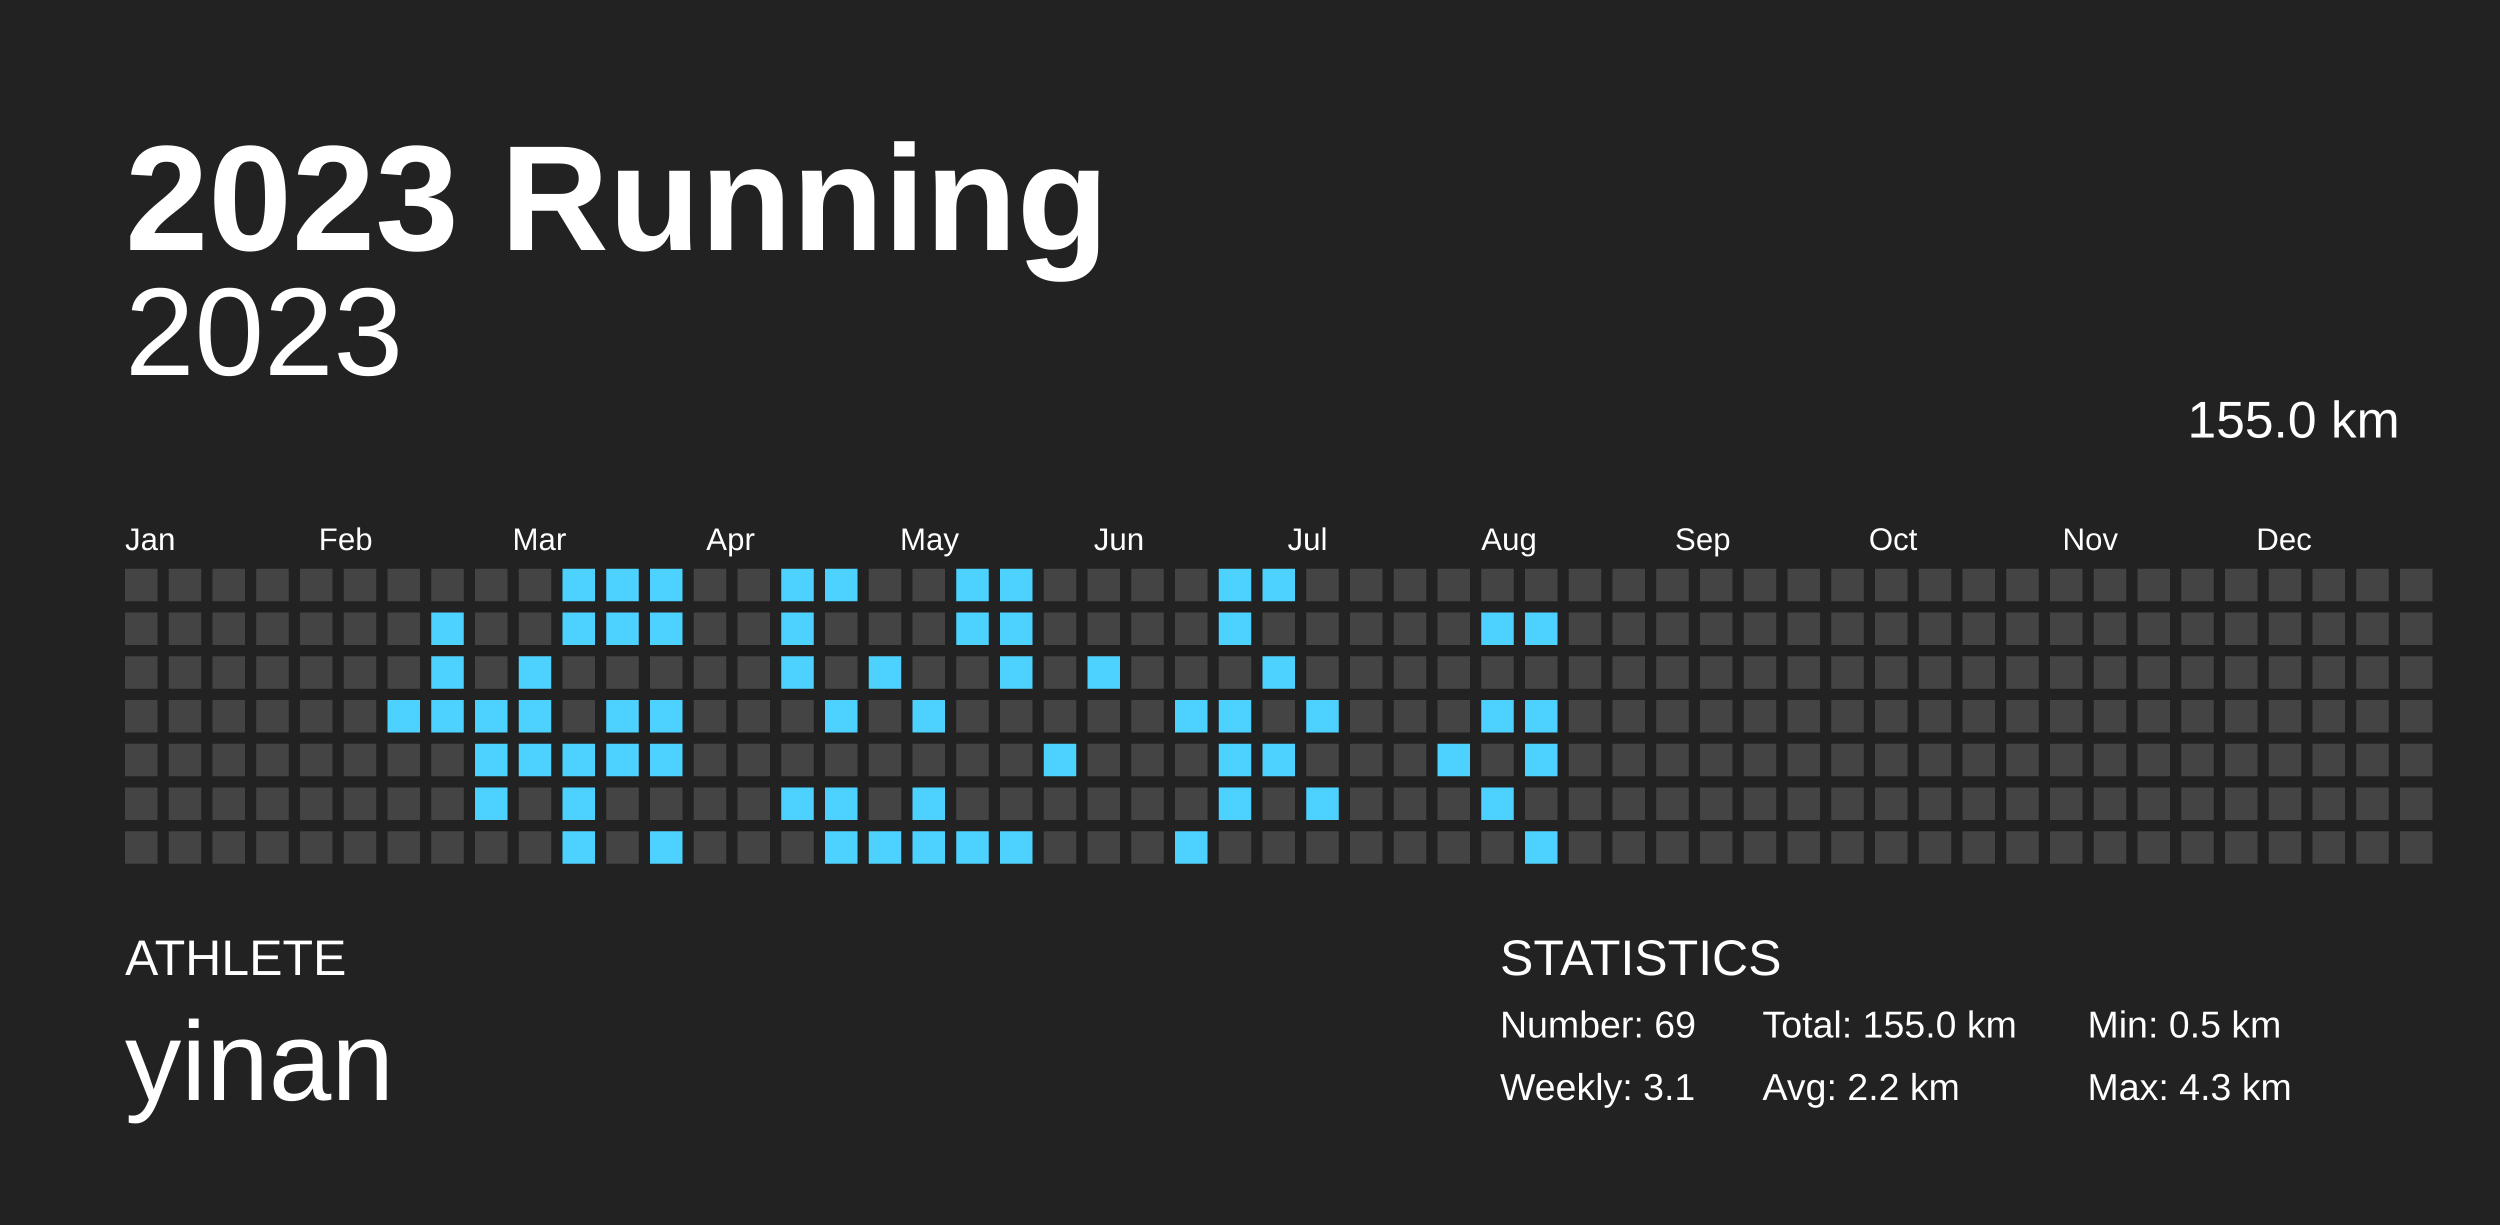
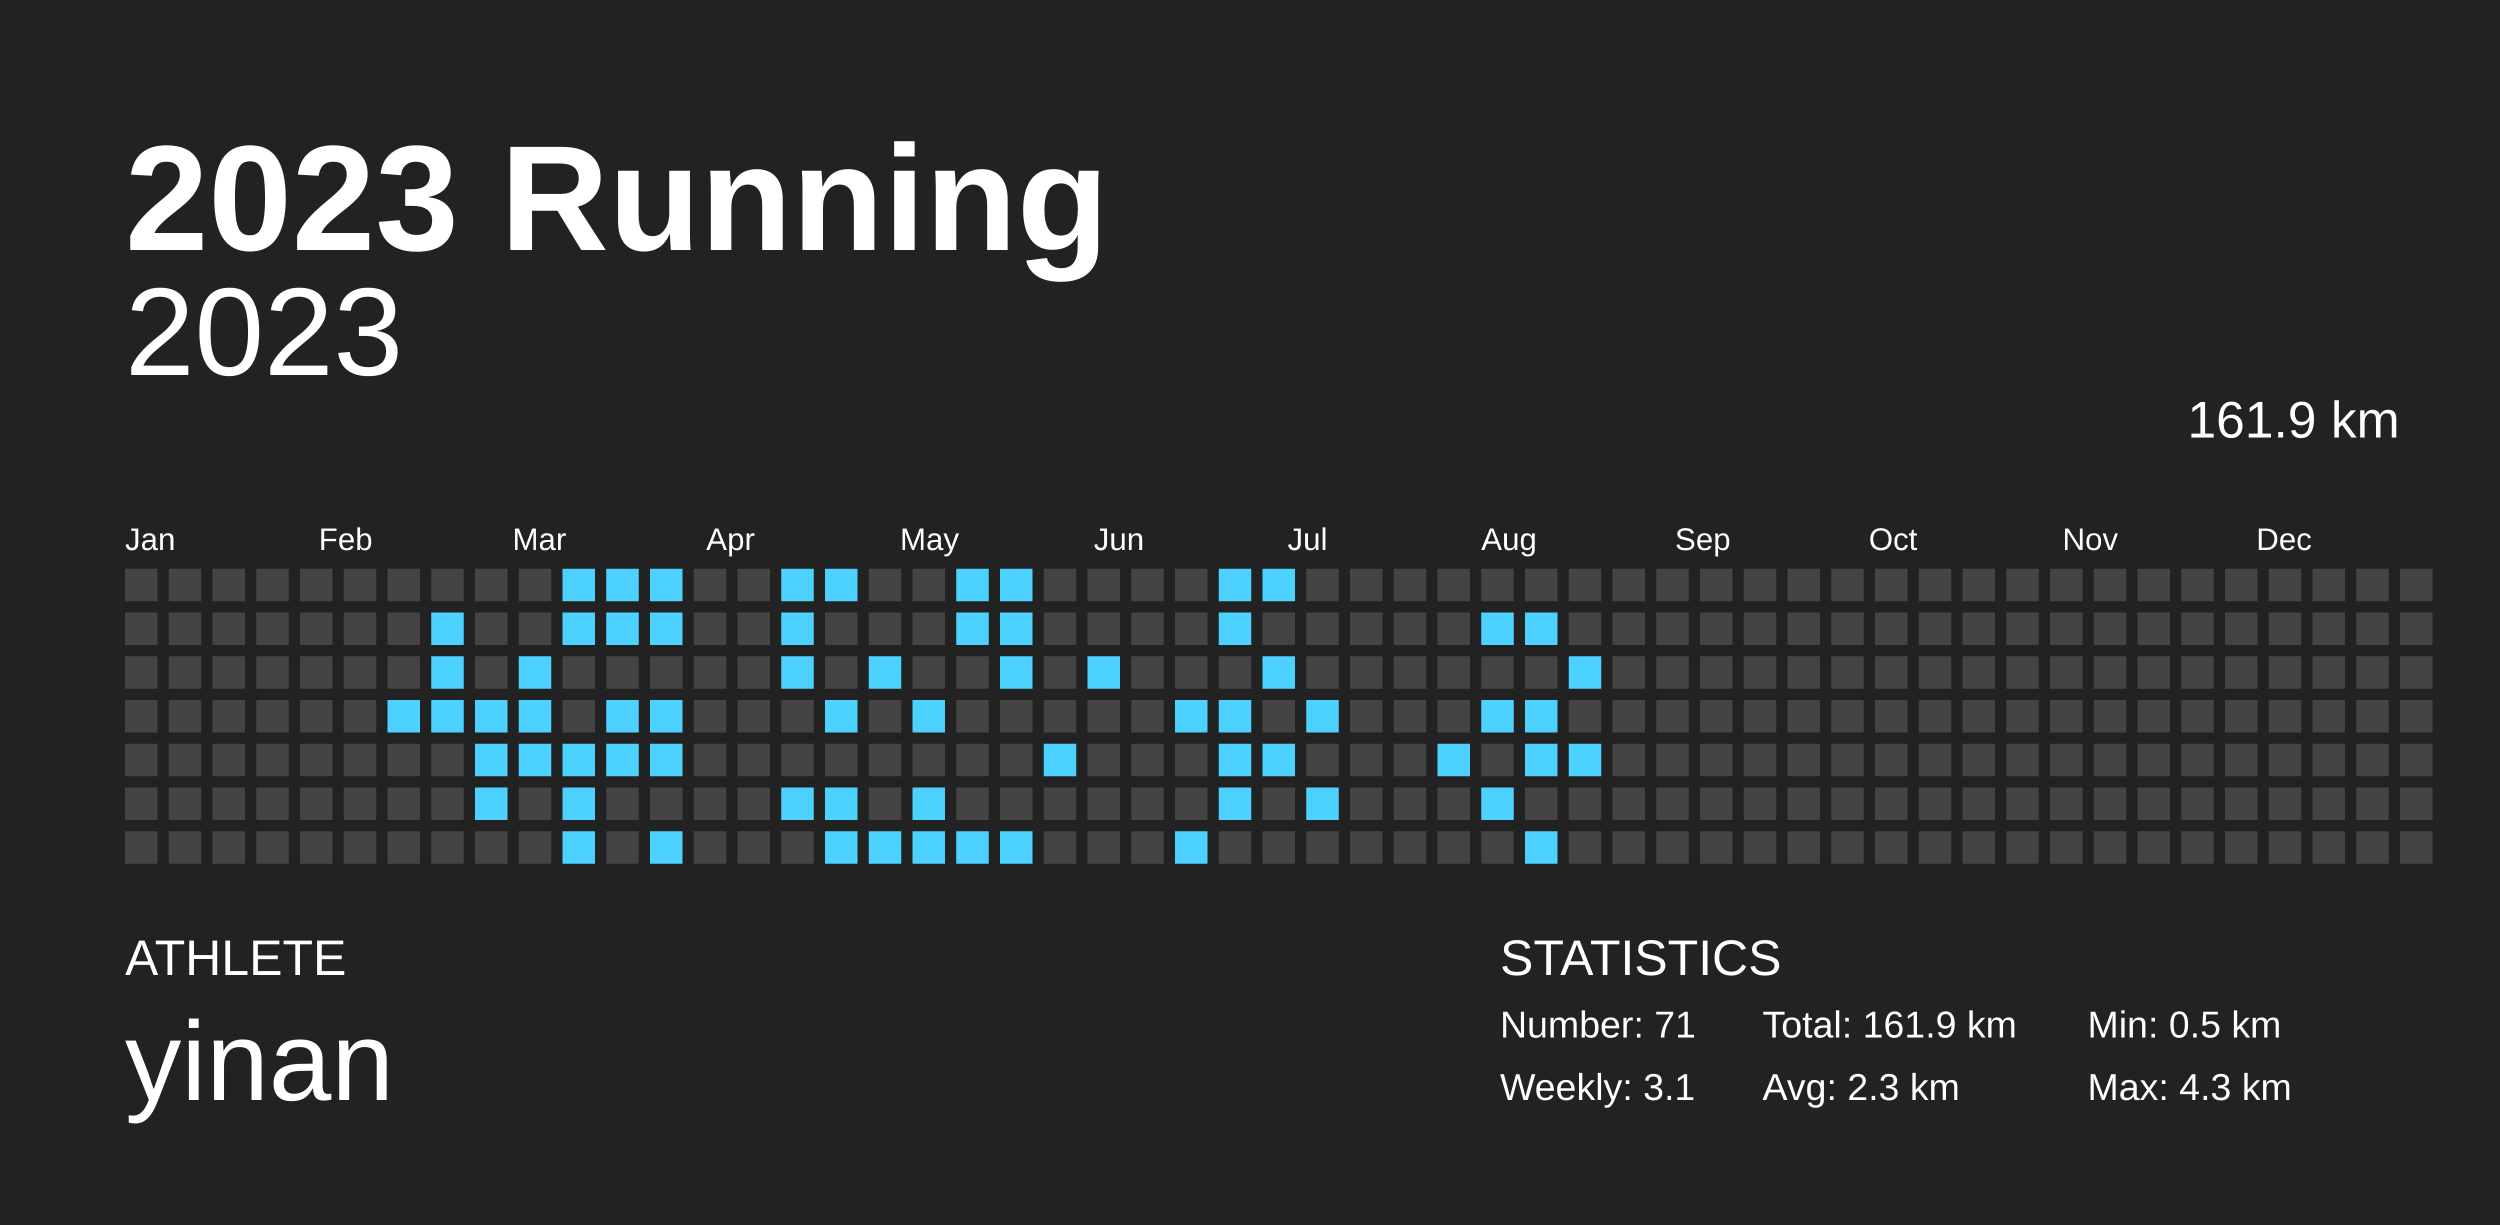
<svg xmlns="http://www.w3.org/2000/svg" baseProfile="full" height="98mm" version="1.1" viewBox="0,0,200,98" width="200mm">
  <defs />
  <rect fill="#222222" height="98" width="200" x="0" y="0" />
  <text fill="#FFFFFF" style="font-size:12px; font-family:Arial; font-weight:bold;" x="10" y="20">2023 Running</text>
  <text fill="#FFFFFF" style="font-size:4px; font-family:Arial" x="10" y="78">ATHLETE</text>
  <text fill="#FFFFFF" style="font-size:9px; font-family:Arial" x="10" y="88">yinan</text>
  <text fill="#FFFFFF" style="font-size:4px; font-family:Arial" x="120" y="78">STATISTICS</text>
-   <text fill="#FFFFFF" style="font-size:3px; font-family:Arial" x="120" y="83">Number: 69</text>
+   <text fill="#FFFFFF" style="font-size:3px; font-family:Arial" x="120" y="83">Number: 71</text>
  <text fill="#FFFFFF" style="font-size:3px; font-family:Arial" x="120" y="88">Weekly: 3.1</text>
-   <text fill="#FFFFFF" style="font-size:3px; font-family:Arial" x="141" y="83">Total: 155.0 km</text>
-   <text fill="#FFFFFF" style="font-size:3px; font-family:Arial" x="141" y="88">Avg: 2.2 km</text>
+   <text fill="#FFFFFF" style="font-size:3px; font-family:Arial" x="141" y="83">Total: 161.9 km</text>
+   <text fill="#FFFFFF" style="font-size:3px; font-family:Arial" x="141" y="88">Avg: 2.3 km</text>
  <text fill="#FFFFFF" style="font-size:3px; font-family:Arial" x="167" y="83">Min: 0.5 km</text>
  <text fill="#FFFFFF" style="font-size:3px; font-family:Arial" x="167" y="88">Max: 4.3 km</text>
  <text alignment-baseline="hanging" fill="#FFFFFF" style="font-size:10.0px; font-family:Arial;" x="10" y="30">2023</text>
-   <text alignment-baseline="hanging" fill="#FFFFFF" style="font-size:4.125px; font-family:Arial;" x="175" y="35">155.0 km</text>
+   <text alignment-baseline="hanging" fill="#FFFFFF" style="font-size:4.125px; font-family:Arial;" x="175" y="35">161.9 km</text>
  <text fill="#FFFFFF" style="font-size:2.5px; font-family:Arial" x="10.0" y="44">Jan</text>
  <text fill="#FFFFFF" style="font-size:2.5px; font-family:Arial" x="25.5" y="44">Feb</text>
  <text fill="#FFFFFF" style="font-size:2.5px; font-family:Arial" x="41.0" y="44">Mar</text>
  <text fill="#FFFFFF" style="font-size:2.5px; font-family:Arial" x="56.5" y="44">Apr</text>
  <text fill="#FFFFFF" style="font-size:2.5px; font-family:Arial" x="72.0" y="44">May</text>
  <text fill="#FFFFFF" style="font-size:2.5px; font-family:Arial" x="87.5" y="44">Jun</text>
  <text fill="#FFFFFF" style="font-size:2.5px; font-family:Arial" x="103.0" y="44">Jul</text>
  <text fill="#FFFFFF" style="font-size:2.5px; font-family:Arial" x="118.5" y="44">Aug</text>
  <text fill="#FFFFFF" style="font-size:2.5px; font-family:Arial" x="134.0" y="44">Sep</text>
  <text fill="#FFFFFF" style="font-size:2.5px; font-family:Arial" x="149.5" y="44">Oct</text>
  <text fill="#FFFFFF" style="font-size:2.5px; font-family:Arial" x="165.0" y="44">Nov</text>
  <text fill="#FFFFFF" style="font-size:2.5px; font-family:Arial" x="180.5" y="44">Dec</text>
  <rect fill="#444444" height="2.6" width="2.6" x="10.0" y="45.5" />
  <rect fill="#444444" height="2.6" width="2.6" x="10.0" y="49.0" />
  <rect fill="#444444" height="2.6" width="2.6" x="10.0" y="52.5" />
  <rect fill="#444444" height="2.6" width="2.6" x="10.0" y="56.0" />
  <rect fill="#444444" height="2.6" width="2.6" x="10.0" y="59.5" />
  <rect fill="#444444" height="2.6" width="2.6" x="10.0" y="63.0" />
  <rect fill="#444444" height="2.6" width="2.6" x="10.0" y="66.5" />
  <rect fill="#444444" height="2.6" width="2.6" x="13.5" y="45.5" />
  <rect fill="#444444" height="2.6" width="2.6" x="13.5" y="49.0" />
  <rect fill="#444444" height="2.6" width="2.6" x="13.5" y="52.5" />
  <rect fill="#444444" height="2.6" width="2.6" x="13.5" y="56.0" />
  <rect fill="#444444" height="2.6" width="2.6" x="13.5" y="59.5" />
  <rect fill="#444444" height="2.6" width="2.6" x="13.5" y="63.0" />
  <rect fill="#444444" height="2.6" width="2.6" x="13.5" y="66.5" />
  <rect fill="#444444" height="2.6" width="2.6" x="17.0" y="45.5" />
  <rect fill="#444444" height="2.6" width="2.6" x="17.0" y="49.0" />
  <rect fill="#444444" height="2.6" width="2.6" x="17.0" y="52.5" />
  <rect fill="#444444" height="2.6" width="2.6" x="17.0" y="56.0" />
  <rect fill="#444444" height="2.6" width="2.6" x="17.0" y="59.5" />
  <rect fill="#444444" height="2.6" width="2.6" x="17.0" y="63.0" />
  <rect fill="#444444" height="2.6" width="2.6" x="17.0" y="66.5" />
  <rect fill="#444444" height="2.6" width="2.6" x="20.5" y="45.5" />
  <rect fill="#444444" height="2.6" width="2.6" x="20.5" y="49.0" />
  <rect fill="#444444" height="2.6" width="2.6" x="20.5" y="52.5" />
  <rect fill="#444444" height="2.6" width="2.6" x="20.5" y="56.0" />
  <rect fill="#444444" height="2.6" width="2.6" x="20.5" y="59.5" />
  <rect fill="#444444" height="2.6" width="2.6" x="20.5" y="63.0" />
  <rect fill="#444444" height="2.6" width="2.6" x="20.5" y="66.5" />
  <rect fill="#444444" height="2.6" width="2.6" x="24.0" y="45.5" />
  <rect fill="#444444" height="2.6" width="2.6" x="24.0" y="49.0" />
  <rect fill="#444444" height="2.6" width="2.6" x="24.0" y="52.5" />
  <rect fill="#444444" height="2.6" width="2.6" x="24.0" y="56.0" />
  <rect fill="#444444" height="2.6" width="2.6" x="24.0" y="59.5" />
  <rect fill="#444444" height="2.6" width="2.6" x="24.0" y="63.0" />
  <rect fill="#444444" height="2.6" width="2.6" x="24.0" y="66.5" />
  <rect fill="#444444" height="2.6" width="2.6" x="27.5" y="45.5" />
  <rect fill="#444444" height="2.6" width="2.6" x="27.5" y="49.0" />
  <rect fill="#444444" height="2.6" width="2.6" x="27.5" y="52.5" />
  <rect fill="#444444" height="2.6" width="2.6" x="27.5" y="56.0" />
  <rect fill="#444444" height="2.6" width="2.6" x="27.5" y="59.5" />
  <rect fill="#444444" height="2.6" width="2.6" x="27.5" y="63.0" />
  <rect fill="#444444" height="2.6" width="2.6" x="27.5" y="66.5" />
  <rect fill="#444444" height="2.6" width="2.6" x="31.0" y="45.5" />
  <rect fill="#444444" height="2.6" width="2.6" x="31.0" y="49.0" />
  <rect fill="#444444" height="2.6" width="2.6" x="31.0" y="52.5" />
  <rect fill="#4dd2ff" height="2.6" width="2.6" x="31.0" y="56.0" />
  <rect fill="#444444" height="2.6" width="2.6" x="31.0" y="59.5" />
  <rect fill="#444444" height="2.6" width="2.6" x="31.0" y="63.0" />
  <rect fill="#444444" height="2.6" width="2.6" x="31.0" y="66.5" />
  <rect fill="#444444" height="2.6" width="2.6" x="34.5" y="45.5" />
  <rect fill="#4dd2ff" height="2.6" width="2.6" x="34.5" y="49.0" />
  <rect fill="#4dd2ff" height="2.6" width="2.6" x="34.5" y="52.5" />
  <rect fill="#4dd2ff" height="2.6" width="2.6" x="34.5" y="56.0" />
  <rect fill="#444444" height="2.6" width="2.6" x="34.5" y="59.5" />
  <rect fill="#444444" height="2.6" width="2.6" x="34.5" y="63.0" />
  <rect fill="#444444" height="2.6" width="2.6" x="34.5" y="66.5" />
  <rect fill="#444444" height="2.6" width="2.6" x="38.0" y="45.5" />
  <rect fill="#444444" height="2.6" width="2.6" x="38.0" y="49.0" />
  <rect fill="#444444" height="2.6" width="2.6" x="38.0" y="52.5" />
  <rect fill="#4dd2ff" height="2.6" width="2.6" x="38.0" y="56.0" />
  <rect fill="#4dd2ff" height="2.6" width="2.6" x="38.0" y="59.5" />
  <rect fill="#4dd2ff" height="2.6" width="2.6" x="38.0" y="63.0" />
  <rect fill="#444444" height="2.6" width="2.6" x="38.0" y="66.5" />
  <rect fill="#444444" height="2.6" width="2.6" x="41.5" y="45.5" />
  <rect fill="#444444" height="2.6" width="2.6" x="41.5" y="49.0" />
  <rect fill="#4dd2ff" height="2.6" width="2.6" x="41.5" y="52.5" />
  <rect fill="#4dd2ff" height="2.6" width="2.6" x="41.5" y="56.0" />
  <rect fill="#4dd2ff" height="2.6" width="2.6" x="41.5" y="59.5" />
  <rect fill="#444444" height="2.6" width="2.6" x="41.5" y="63.0" />
  <rect fill="#444444" height="2.6" width="2.6" x="41.5" y="66.5" />
  <rect fill="#4dd2ff" height="2.6" width="2.6" x="45.0" y="45.5" />
  <rect fill="#4dd2ff" height="2.6" width="2.6" x="45.0" y="49.0" />
  <rect fill="#444444" height="2.6" width="2.6" x="45.0" y="52.5" />
  <rect fill="#444444" height="2.6" width="2.6" x="45.0" y="56.0" />
  <rect fill="#4dd2ff" height="2.6" width="2.6" x="45.0" y="59.5" />
  <rect fill="#4dd2ff" height="2.6" width="2.6" x="45.0" y="63.0" />
  <rect fill="#4dd2ff" height="2.6" width="2.6" x="45.0" y="66.5" />
  <rect fill="#4dd2ff" height="2.6" width="2.6" x="48.5" y="45.5" />
  <rect fill="#4dd2ff" height="2.6" width="2.6" x="48.5" y="49.0" />
  <rect fill="#444444" height="2.6" width="2.6" x="48.5" y="52.5" />
  <rect fill="#4dd2ff" height="2.6" width="2.6" x="48.5" y="56.0" />
  <rect fill="#4dd2ff" height="2.6" width="2.6" x="48.5" y="59.5" />
  <rect fill="#444444" height="2.6" width="2.6" x="48.5" y="63.0" />
  <rect fill="#444444" height="2.6" width="2.6" x="48.5" y="66.5" />
  <rect fill="#4dd2ff" height="2.6" width="2.6" x="52.0" y="45.5" />
  <rect fill="#4dd2ff" height="2.6" width="2.6" x="52.0" y="49.0" />
  <rect fill="#444444" height="2.6" width="2.6" x="52.0" y="52.5" />
  <rect fill="#4dd2ff" height="2.6" width="2.6" x="52.0" y="56.0" />
  <rect fill="#4dd2ff" height="2.6" width="2.6" x="52.0" y="59.5" />
  <rect fill="#444444" height="2.6" width="2.6" x="52.0" y="63.0" />
  <rect fill="#4dd2ff" height="2.6" width="2.6" x="52.0" y="66.5" />
  <rect fill="#444444" height="2.6" width="2.6" x="55.5" y="45.5" />
  <rect fill="#444444" height="2.6" width="2.6" x="55.5" y="49.0" />
  <rect fill="#444444" height="2.6" width="2.6" x="55.5" y="52.5" />
  <rect fill="#444444" height="2.6" width="2.6" x="55.5" y="56.0" />
  <rect fill="#444444" height="2.6" width="2.6" x="55.5" y="59.5" />
  <rect fill="#444444" height="2.6" width="2.6" x="55.5" y="63.0" />
  <rect fill="#444444" height="2.6" width="2.6" x="55.5" y="66.5" />
  <rect fill="#444444" height="2.6" width="2.6" x="59.0" y="45.5" />
  <rect fill="#444444" height="2.6" width="2.6" x="59.0" y="49.0" />
  <rect fill="#444444" height="2.6" width="2.6" x="59.0" y="52.5" />
  <rect fill="#444444" height="2.6" width="2.6" x="59.0" y="56.0" />
  <rect fill="#444444" height="2.6" width="2.6" x="59.0" y="59.5" />
  <rect fill="#444444" height="2.6" width="2.6" x="59.0" y="63.0" />
  <rect fill="#444444" height="2.6" width="2.6" x="59.0" y="66.5" />
  <rect fill="#4dd2ff" height="2.6" width="2.6" x="62.5" y="45.5" />
  <rect fill="#4dd2ff" height="2.6" width="2.6" x="62.5" y="49.0" />
  <rect fill="#4dd2ff" height="2.6" width="2.6" x="62.5" y="52.5" />
  <rect fill="#444444" height="2.6" width="2.6" x="62.5" y="56.0" />
  <rect fill="#444444" height="2.6" width="2.6" x="62.5" y="59.5" />
  <rect fill="#4dd2ff" height="2.6" width="2.6" x="62.5" y="63.0" />
  <rect fill="#444444" height="2.6" width="2.6" x="62.5" y="66.5" />
  <rect fill="#4dd2ff" height="2.6" width="2.6" x="66.0" y="45.5" />
  <rect fill="#444444" height="2.6" width="2.6" x="66.0" y="49.0" />
  <rect fill="#444444" height="2.6" width="2.6" x="66.0" y="52.5" />
  <rect fill="#4dd2ff" height="2.6" width="2.6" x="66.0" y="56.0" />
  <rect fill="#444444" height="2.6" width="2.6" x="66.0" y="59.5" />
  <rect fill="#4dd2ff" height="2.6" width="2.6" x="66.0" y="63.0" />
  <rect fill="#4dd2ff" height="2.6" width="2.6" x="66.0" y="66.5" />
  <rect fill="#444444" height="2.6" width="2.6" x="69.5" y="45.5" />
  <rect fill="#444444" height="2.6" width="2.6" x="69.5" y="49.0" />
  <rect fill="#4dd2ff" height="2.6" width="2.6" x="69.5" y="52.5" />
  <rect fill="#444444" height="2.6" width="2.6" x="69.5" y="56.0" />
  <rect fill="#444444" height="2.6" width="2.6" x="69.5" y="59.5" />
  <rect fill="#444444" height="2.6" width="2.6" x="69.5" y="63.0" />
  <rect fill="#4dd2ff" height="2.6" width="2.6" x="69.5" y="66.5" />
  <rect fill="#444444" height="2.6" width="2.6" x="73.0" y="45.5" />
  <rect fill="#444444" height="2.6" width="2.6" x="73.0" y="49.0" />
  <rect fill="#444444" height="2.6" width="2.6" x="73.0" y="52.5" />
  <rect fill="#4dd2ff" height="2.6" width="2.6" x="73.0" y="56.0" />
  <rect fill="#444444" height="2.6" width="2.6" x="73.0" y="59.5" />
  <rect fill="#4dd2ff" height="2.6" width="2.6" x="73.0" y="63.0" />
  <rect fill="#4dd2ff" height="2.6" width="2.6" x="73.0" y="66.5" />
  <rect fill="#4dd2ff" height="2.6" width="2.6" x="76.5" y="45.5" />
  <rect fill="#4dd2ff" height="2.6" width="2.6" x="76.5" y="49.0" />
  <rect fill="#444444" height="2.6" width="2.6" x="76.5" y="52.5" />
  <rect fill="#444444" height="2.6" width="2.6" x="76.5" y="56.0" />
  <rect fill="#444444" height="2.6" width="2.6" x="76.5" y="59.5" />
  <rect fill="#444444" height="2.6" width="2.6" x="76.5" y="63.0" />
  <rect fill="#4dd2ff" height="2.6" width="2.6" x="76.5" y="66.5" />
  <rect fill="#4dd2ff" height="2.6" width="2.6" x="80.0" y="45.5" />
  <rect fill="#4dd2ff" height="2.6" width="2.6" x="80.0" y="49.0" />
  <rect fill="#4dd2ff" height="2.6" width="2.6" x="80.0" y="52.5" />
  <rect fill="#444444" height="2.6" width="2.6" x="80.0" y="56.0" />
  <rect fill="#444444" height="2.6" width="2.6" x="80.0" y="59.5" />
  <rect fill="#444444" height="2.6" width="2.6" x="80.0" y="63.0" />
  <rect fill="#4dd2ff" height="2.6" width="2.6" x="80.0" y="66.5" />
  <rect fill="#444444" height="2.6" width="2.6" x="83.5" y="45.5" />
  <rect fill="#444444" height="2.6" width="2.6" x="83.5" y="49.0" />
  <rect fill="#444444" height="2.6" width="2.6" x="83.5" y="52.5" />
  <rect fill="#444444" height="2.6" width="2.6" x="83.5" y="56.0" />
  <rect fill="#4dd2ff" height="2.6" width="2.6" x="83.5" y="59.5" />
  <rect fill="#444444" height="2.6" width="2.6" x="83.5" y="63.0" />
  <rect fill="#444444" height="2.6" width="2.6" x="83.5" y="66.5" />
  <rect fill="#444444" height="2.6" width="2.6" x="87.0" y="45.5" />
  <rect fill="#444444" height="2.6" width="2.6" x="87.0" y="49.0" />
  <rect fill="#4dd2ff" height="2.6" width="2.6" x="87.0" y="52.5" />
  <rect fill="#444444" height="2.6" width="2.6" x="87.0" y="56.0" />
  <rect fill="#444444" height="2.6" width="2.6" x="87.0" y="59.5" />
  <rect fill="#444444" height="2.6" width="2.6" x="87.0" y="63.0" />
  <rect fill="#444444" height="2.6" width="2.6" x="87.0" y="66.5" />
  <rect fill="#444444" height="2.6" width="2.6" x="90.5" y="45.5" />
  <rect fill="#444444" height="2.6" width="2.6" x="90.5" y="49.0" />
  <rect fill="#444444" height="2.6" width="2.6" x="90.5" y="52.5" />
  <rect fill="#444444" height="2.6" width="2.6" x="90.5" y="56.0" />
  <rect fill="#444444" height="2.6" width="2.6" x="90.5" y="59.5" />
  <rect fill="#444444" height="2.6" width="2.6" x="90.5" y="63.0" />
  <rect fill="#444444" height="2.6" width="2.6" x="90.5" y="66.5" />
  <rect fill="#444444" height="2.6" width="2.6" x="94.0" y="45.5" />
  <rect fill="#444444" height="2.6" width="2.6" x="94.0" y="49.0" />
  <rect fill="#444444" height="2.6" width="2.6" x="94.0" y="52.5" />
  <rect fill="#4dd2ff" height="2.6" width="2.6" x="94.0" y="56.0" />
  <rect fill="#444444" height="2.6" width="2.6" x="94.0" y="59.5" />
  <rect fill="#444444" height="2.6" width="2.6" x="94.0" y="63.0" />
  <rect fill="#4dd2ff" height="2.6" width="2.6" x="94.0" y="66.5" />
  <rect fill="#4dd2ff" height="2.6" width="2.6" x="97.5" y="45.5" />
  <rect fill="#4dd2ff" height="2.6" width="2.6" x="97.5" y="49.0" />
  <rect fill="#444444" height="2.6" width="2.6" x="97.5" y="52.5" />
  <rect fill="#4dd2ff" height="2.6" width="2.6" x="97.5" y="56.0" />
  <rect fill="#4dd2ff" height="2.6" width="2.6" x="97.5" y="59.5" />
  <rect fill="#4dd2ff" height="2.6" width="2.6" x="97.5" y="63.0" />
  <rect fill="#444444" height="2.6" width="2.6" x="97.5" y="66.5" />
  <rect fill="#4dd2ff" height="2.6" width="2.6" x="101.0" y="45.5" />
  <rect fill="#444444" height="2.6" width="2.6" x="101.0" y="49.0" />
  <rect fill="#4dd2ff" height="2.6" width="2.6" x="101.0" y="52.5" />
  <rect fill="#444444" height="2.6" width="2.6" x="101.0" y="56.0" />
  <rect fill="#4dd2ff" height="2.6" width="2.6" x="101.0" y="59.5" />
  <rect fill="#444444" height="2.6" width="2.6" x="101.0" y="63.0" />
  <rect fill="#444444" height="2.6" width="2.6" x="101.0" y="66.5" />
  <rect fill="#444444" height="2.6" width="2.6" x="104.5" y="45.5" />
  <rect fill="#444444" height="2.6" width="2.6" x="104.5" y="49.0" />
  <rect fill="#444444" height="2.6" width="2.6" x="104.5" y="52.5" />
  <rect fill="#4dd2ff" height="2.6" width="2.6" x="104.5" y="56.0" />
  <rect fill="#444444" height="2.6" width="2.6" x="104.5" y="59.5" />
  <rect fill="#4dd2ff" height="2.6" width="2.6" x="104.5" y="63.0" />
  <rect fill="#444444" height="2.6" width="2.6" x="104.5" y="66.5" />
  <rect fill="#444444" height="2.6" width="2.6" x="108.0" y="45.5" />
  <rect fill="#444444" height="2.6" width="2.6" x="108.0" y="49.0" />
  <rect fill="#444444" height="2.6" width="2.6" x="108.0" y="52.5" />
  <rect fill="#444444" height="2.6" width="2.6" x="108.0" y="56.0" />
  <rect fill="#444444" height="2.6" width="2.6" x="108.0" y="59.5" />
  <rect fill="#444444" height="2.6" width="2.6" x="108.0" y="63.0" />
  <rect fill="#444444" height="2.6" width="2.6" x="108.0" y="66.5" />
  <rect fill="#444444" height="2.6" width="2.6" x="111.5" y="45.5" />
  <rect fill="#444444" height="2.6" width="2.6" x="111.5" y="49.0" />
  <rect fill="#444444" height="2.6" width="2.6" x="111.5" y="52.5" />
  <rect fill="#444444" height="2.6" width="2.6" x="111.5" y="56.0" />
  <rect fill="#444444" height="2.6" width="2.6" x="111.5" y="59.5" />
  <rect fill="#444444" height="2.6" width="2.6" x="111.5" y="63.0" />
  <rect fill="#444444" height="2.6" width="2.6" x="111.5" y="66.5" />
  <rect fill="#444444" height="2.6" width="2.6" x="115.0" y="45.5" />
  <rect fill="#444444" height="2.6" width="2.6" x="115.0" y="49.0" />
  <rect fill="#444444" height="2.6" width="2.6" x="115.0" y="52.5" />
  <rect fill="#444444" height="2.6" width="2.6" x="115.0" y="56.0" />
  <rect fill="#4dd2ff" height="2.6" width="2.6" x="115.0" y="59.5" />
  <rect fill="#444444" height="2.6" width="2.6" x="115.0" y="63.0" />
  <rect fill="#444444" height="2.6" width="2.6" x="115.0" y="66.5" />
  <rect fill="#444444" height="2.6" width="2.6" x="118.5" y="45.5" />
  <rect fill="#4dd2ff" height="2.6" width="2.6" x="118.5" y="49.0" />
  <rect fill="#444444" height="2.6" width="2.6" x="118.5" y="52.5" />
  <rect fill="#4dd2ff" height="2.6" width="2.6" x="118.5" y="56.0" />
  <rect fill="#444444" height="2.6" width="2.6" x="118.5" y="59.5" />
  <rect fill="#4dd2ff" height="2.6" width="2.6" x="118.5" y="63.0" />
  <rect fill="#444444" height="2.6" width="2.6" x="118.5" y="66.5" />
  <rect fill="#444444" height="2.6" width="2.6" x="122.0" y="45.5" />
  <rect fill="#4dd2ff" height="2.6" width="2.6" x="122.0" y="49.0" />
  <rect fill="#444444" height="2.6" width="2.6" x="122.0" y="52.5" />
  <rect fill="#4dd2ff" height="2.6" width="2.6" x="122.0" y="56.0" />
  <rect fill="#4dd2ff" height="2.6" width="2.6" x="122.0" y="59.5" />
  <rect fill="#444444" height="2.6" width="2.6" x="122.0" y="63.0" />
  <rect fill="#4dd2ff" height="2.6" width="2.6" x="122.0" y="66.5" />
  <rect fill="#444444" height="2.6" width="2.6" x="125.5" y="45.5" />
  <rect fill="#444444" height="2.6" width="2.6" x="125.5" y="49.0" />
-   <rect fill="#444444" height="2.6" width="2.6" x="125.5" y="52.5" />
+   <rect fill="#4dd2ff" height="2.6" width="2.6" x="125.5" y="52.5" />
  <rect fill="#444444" height="2.6" width="2.6" x="125.5" y="56.0" />
-   <rect fill="#444444" height="2.6" width="2.6" x="125.5" y="59.5" />
+   <rect fill="#4dd2ff" height="2.6" width="2.6" x="125.5" y="59.5" />
  <rect fill="#444444" height="2.6" width="2.6" x="125.5" y="63.0" />
  <rect fill="#444444" height="2.6" width="2.6" x="125.5" y="66.5" />
  <rect fill="#444444" height="2.6" width="2.6" x="129.0" y="45.5" />
  <rect fill="#444444" height="2.6" width="2.6" x="129.0" y="49.0" />
  <rect fill="#444444" height="2.6" width="2.6" x="129.0" y="52.5" />
  <rect fill="#444444" height="2.6" width="2.6" x="129.0" y="56.0" />
  <rect fill="#444444" height="2.6" width="2.6" x="129.0" y="59.5" />
  <rect fill="#444444" height="2.6" width="2.6" x="129.0" y="63.0" />
  <rect fill="#444444" height="2.6" width="2.6" x="129.0" y="66.5" />
  <rect fill="#444444" height="2.6" width="2.6" x="132.5" y="45.5" />
  <rect fill="#444444" height="2.6" width="2.6" x="132.5" y="49.0" />
  <rect fill="#444444" height="2.6" width="2.6" x="132.5" y="52.5" />
  <rect fill="#444444" height="2.6" width="2.6" x="132.5" y="56.0" />
  <rect fill="#444444" height="2.6" width="2.6" x="132.5" y="59.5" />
  <rect fill="#444444" height="2.6" width="2.6" x="132.5" y="63.0" />
  <rect fill="#444444" height="2.6" width="2.6" x="132.5" y="66.5" />
  <rect fill="#444444" height="2.6" width="2.6" x="136.0" y="45.5" />
  <rect fill="#444444" height="2.6" width="2.6" x="136.0" y="49.0" />
  <rect fill="#444444" height="2.6" width="2.6" x="136.0" y="52.5" />
  <rect fill="#444444" height="2.6" width="2.6" x="136.0" y="56.0" />
  <rect fill="#444444" height="2.6" width="2.6" x="136.0" y="59.5" />
  <rect fill="#444444" height="2.6" width="2.6" x="136.0" y="63.0" />
  <rect fill="#444444" height="2.6" width="2.6" x="136.0" y="66.5" />
  <rect fill="#444444" height="2.6" width="2.6" x="139.5" y="45.5" />
  <rect fill="#444444" height="2.6" width="2.6" x="139.5" y="49.0" />
  <rect fill="#444444" height="2.6" width="2.6" x="139.5" y="52.5" />
  <rect fill="#444444" height="2.6" width="2.6" x="139.5" y="56.0" />
  <rect fill="#444444" height="2.6" width="2.6" x="139.5" y="59.5" />
  <rect fill="#444444" height="2.6" width="2.6" x="139.5" y="63.0" />
  <rect fill="#444444" height="2.6" width="2.6" x="139.5" y="66.5" />
  <rect fill="#444444" height="2.6" width="2.6" x="143.0" y="45.5" />
  <rect fill="#444444" height="2.6" width="2.6" x="143.0" y="49.0" />
  <rect fill="#444444" height="2.6" width="2.6" x="143.0" y="52.5" />
  <rect fill="#444444" height="2.6" width="2.6" x="143.0" y="56.0" />
  <rect fill="#444444" height="2.6" width="2.6" x="143.0" y="59.5" />
  <rect fill="#444444" height="2.6" width="2.6" x="143.0" y="63.0" />
  <rect fill="#444444" height="2.6" width="2.6" x="143.0" y="66.5" />
  <rect fill="#444444" height="2.6" width="2.6" x="146.5" y="45.5" />
  <rect fill="#444444" height="2.6" width="2.6" x="146.5" y="49.0" />
  <rect fill="#444444" height="2.6" width="2.6" x="146.5" y="52.5" />
  <rect fill="#444444" height="2.6" width="2.6" x="146.5" y="56.0" />
  <rect fill="#444444" height="2.6" width="2.6" x="146.5" y="59.5" />
  <rect fill="#444444" height="2.6" width="2.6" x="146.5" y="63.0" />
  <rect fill="#444444" height="2.6" width="2.6" x="146.5" y="66.5" />
  <rect fill="#444444" height="2.6" width="2.6" x="150.0" y="45.5" />
  <rect fill="#444444" height="2.6" width="2.6" x="150.0" y="49.0" />
  <rect fill="#444444" height="2.6" width="2.6" x="150.0" y="52.5" />
  <rect fill="#444444" height="2.6" width="2.6" x="150.0" y="56.0" />
  <rect fill="#444444" height="2.6" width="2.6" x="150.0" y="59.5" />
  <rect fill="#444444" height="2.6" width="2.6" x="150.0" y="63.0" />
  <rect fill="#444444" height="2.6" width="2.6" x="150.0" y="66.5" />
  <rect fill="#444444" height="2.6" width="2.6" x="153.5" y="45.5" />
  <rect fill="#444444" height="2.6" width="2.6" x="153.5" y="49.0" />
  <rect fill="#444444" height="2.6" width="2.6" x="153.5" y="52.5" />
  <rect fill="#444444" height="2.6" width="2.6" x="153.5" y="56.0" />
  <rect fill="#444444" height="2.6" width="2.6" x="153.5" y="59.5" />
  <rect fill="#444444" height="2.6" width="2.6" x="153.5" y="63.0" />
  <rect fill="#444444" height="2.6" width="2.6" x="153.5" y="66.5" />
  <rect fill="#444444" height="2.6" width="2.6" x="157.0" y="45.5" />
  <rect fill="#444444" height="2.6" width="2.6" x="157.0" y="49.0" />
  <rect fill="#444444" height="2.6" width="2.6" x="157.0" y="52.5" />
  <rect fill="#444444" height="2.6" width="2.6" x="157.0" y="56.0" />
  <rect fill="#444444" height="2.6" width="2.6" x="157.0" y="59.5" />
  <rect fill="#444444" height="2.6" width="2.6" x="157.0" y="63.0" />
  <rect fill="#444444" height="2.6" width="2.6" x="157.0" y="66.5" />
  <rect fill="#444444" height="2.6" width="2.6" x="160.5" y="45.5" />
  <rect fill="#444444" height="2.6" width="2.6" x="160.5" y="49.0" />
  <rect fill="#444444" height="2.6" width="2.6" x="160.5" y="52.5" />
  <rect fill="#444444" height="2.6" width="2.6" x="160.5" y="56.0" />
  <rect fill="#444444" height="2.6" width="2.6" x="160.5" y="59.5" />
  <rect fill="#444444" height="2.6" width="2.6" x="160.5" y="63.0" />
  <rect fill="#444444" height="2.6" width="2.6" x="160.5" y="66.5" />
  <rect fill="#444444" height="2.6" width="2.6" x="164.0" y="45.5" />
  <rect fill="#444444" height="2.6" width="2.6" x="164.0" y="49.0" />
  <rect fill="#444444" height="2.6" width="2.6" x="164.0" y="52.5" />
  <rect fill="#444444" height="2.6" width="2.6" x="164.0" y="56.0" />
  <rect fill="#444444" height="2.6" width="2.6" x="164.0" y="59.5" />
  <rect fill="#444444" height="2.6" width="2.6" x="164.0" y="63.0" />
  <rect fill="#444444" height="2.6" width="2.6" x="164.0" y="66.5" />
  <rect fill="#444444" height="2.6" width="2.6" x="167.5" y="45.5" />
  <rect fill="#444444" height="2.6" width="2.6" x="167.5" y="49.0" />
  <rect fill="#444444" height="2.6" width="2.6" x="167.5" y="52.5" />
  <rect fill="#444444" height="2.6" width="2.6" x="167.5" y="56.0" />
  <rect fill="#444444" height="2.6" width="2.6" x="167.5" y="59.5" />
  <rect fill="#444444" height="2.6" width="2.6" x="167.5" y="63.0" />
  <rect fill="#444444" height="2.6" width="2.6" x="167.5" y="66.5" />
  <rect fill="#444444" height="2.6" width="2.6" x="171.0" y="45.5" />
  <rect fill="#444444" height="2.6" width="2.6" x="171.0" y="49.0" />
  <rect fill="#444444" height="2.6" width="2.6" x="171.0" y="52.5" />
  <rect fill="#444444" height="2.6" width="2.6" x="171.0" y="56.0" />
  <rect fill="#444444" height="2.6" width="2.6" x="171.0" y="59.5" />
  <rect fill="#444444" height="2.6" width="2.6" x="171.0" y="63.0" />
  <rect fill="#444444" height="2.6" width="2.6" x="171.0" y="66.5" />
  <rect fill="#444444" height="2.6" width="2.6" x="174.5" y="45.5" />
  <rect fill="#444444" height="2.6" width="2.6" x="174.5" y="49.0" />
  <rect fill="#444444" height="2.6" width="2.6" x="174.5" y="52.5" />
  <rect fill="#444444" height="2.6" width="2.6" x="174.5" y="56.0" />
  <rect fill="#444444" height="2.6" width="2.6" x="174.5" y="59.5" />
  <rect fill="#444444" height="2.6" width="2.6" x="174.5" y="63.0" />
  <rect fill="#444444" height="2.6" width="2.6" x="174.5" y="66.5" />
  <rect fill="#444444" height="2.6" width="2.6" x="178.0" y="45.5" />
  <rect fill="#444444" height="2.6" width="2.6" x="178.0" y="49.0" />
  <rect fill="#444444" height="2.6" width="2.6" x="178.0" y="52.5" />
  <rect fill="#444444" height="2.6" width="2.6" x="178.0" y="56.0" />
  <rect fill="#444444" height="2.6" width="2.6" x="178.0" y="59.5" />
  <rect fill="#444444" height="2.6" width="2.6" x="178.0" y="63.0" />
  <rect fill="#444444" height="2.6" width="2.6" x="178.0" y="66.5" />
  <rect fill="#444444" height="2.6" width="2.6" x="181.5" y="45.5" />
  <rect fill="#444444" height="2.6" width="2.6" x="181.5" y="49.0" />
  <rect fill="#444444" height="2.6" width="2.6" x="181.5" y="52.5" />
  <rect fill="#444444" height="2.6" width="2.6" x="181.5" y="56.0" />
  <rect fill="#444444" height="2.6" width="2.6" x="181.5" y="59.5" />
  <rect fill="#444444" height="2.6" width="2.6" x="181.5" y="63.0" />
  <rect fill="#444444" height="2.6" width="2.6" x="181.5" y="66.5" />
  <rect fill="#444444" height="2.6" width="2.6" x="185.0" y="45.5" />
  <rect fill="#444444" height="2.6" width="2.6" x="185.0" y="49.0" />
  <rect fill="#444444" height="2.6" width="2.6" x="185.0" y="52.5" />
  <rect fill="#444444" height="2.6" width="2.6" x="185.0" y="56.0" />
  <rect fill="#444444" height="2.6" width="2.6" x="185.0" y="59.5" />
  <rect fill="#444444" height="2.6" width="2.6" x="185.0" y="63.0" />
  <rect fill="#444444" height="2.6" width="2.6" x="185.0" y="66.5" />
  <rect fill="#444444" height="2.6" width="2.6" x="188.5" y="45.5" />
  <rect fill="#444444" height="2.6" width="2.6" x="188.5" y="49.0" />
  <rect fill="#444444" height="2.6" width="2.6" x="188.5" y="52.5" />
  <rect fill="#444444" height="2.6" width="2.6" x="188.5" y="56.0" />
  <rect fill="#444444" height="2.6" width="2.6" x="188.5" y="59.5" />
  <rect fill="#444444" height="2.6" width="2.6" x="188.5" y="63.0" />
  <rect fill="#444444" height="2.6" width="2.6" x="188.5" y="66.5" />
  <rect fill="#444444" height="2.6" width="2.6" x="192.0" y="45.5" />
  <rect fill="#444444" height="2.6" width="2.6" x="192.0" y="49.0" />
  <rect fill="#444444" height="2.6" width="2.6" x="192.0" y="52.5" />
  <rect fill="#444444" height="2.6" width="2.6" x="192.0" y="56.0" />
  <rect fill="#444444" height="2.6" width="2.6" x="192.0" y="59.5" />
  <rect fill="#444444" height="2.6" width="2.6" x="192.0" y="63.0" />
  <rect fill="#444444" height="2.6" width="2.6" x="192.0" y="66.5" />
</svg>
